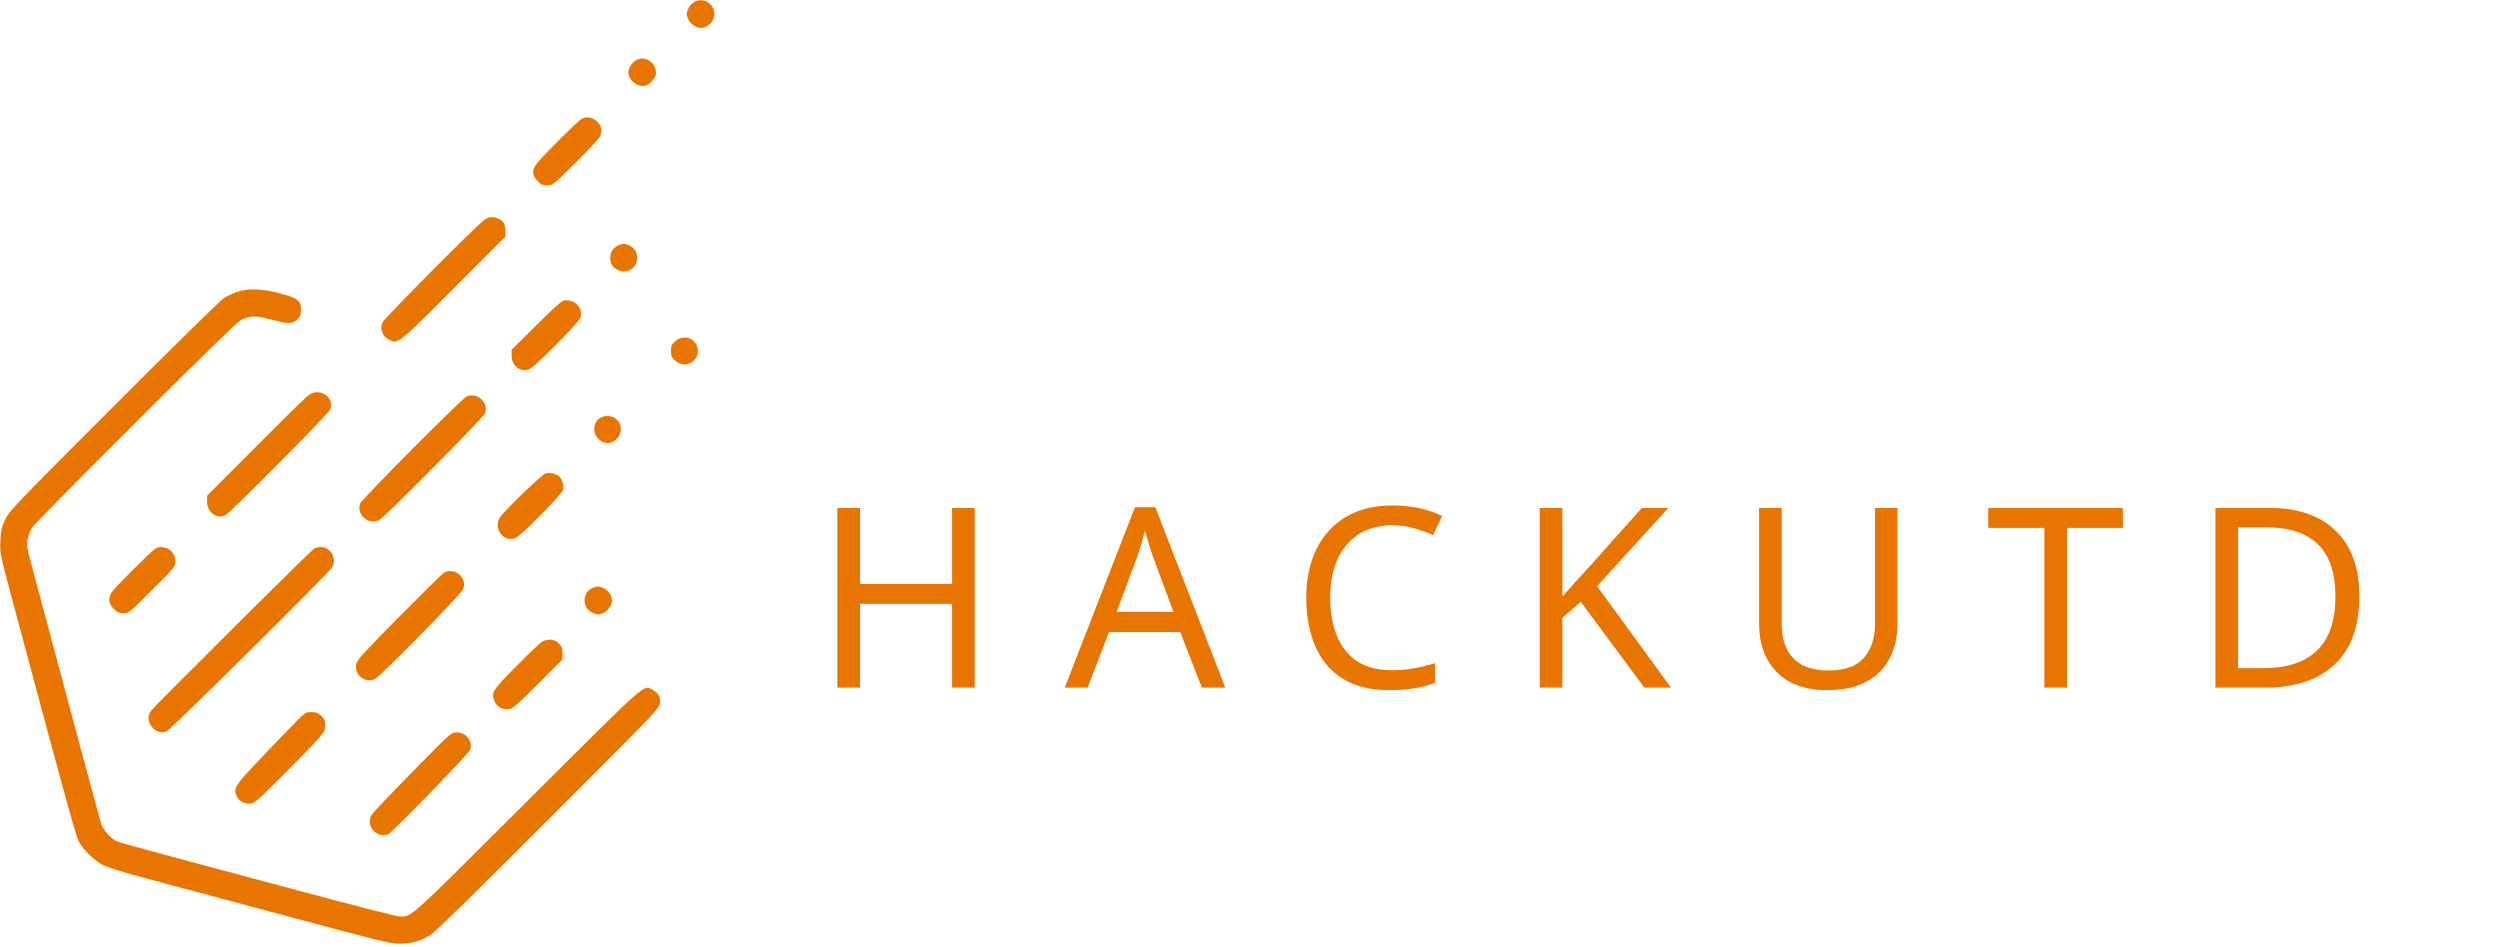
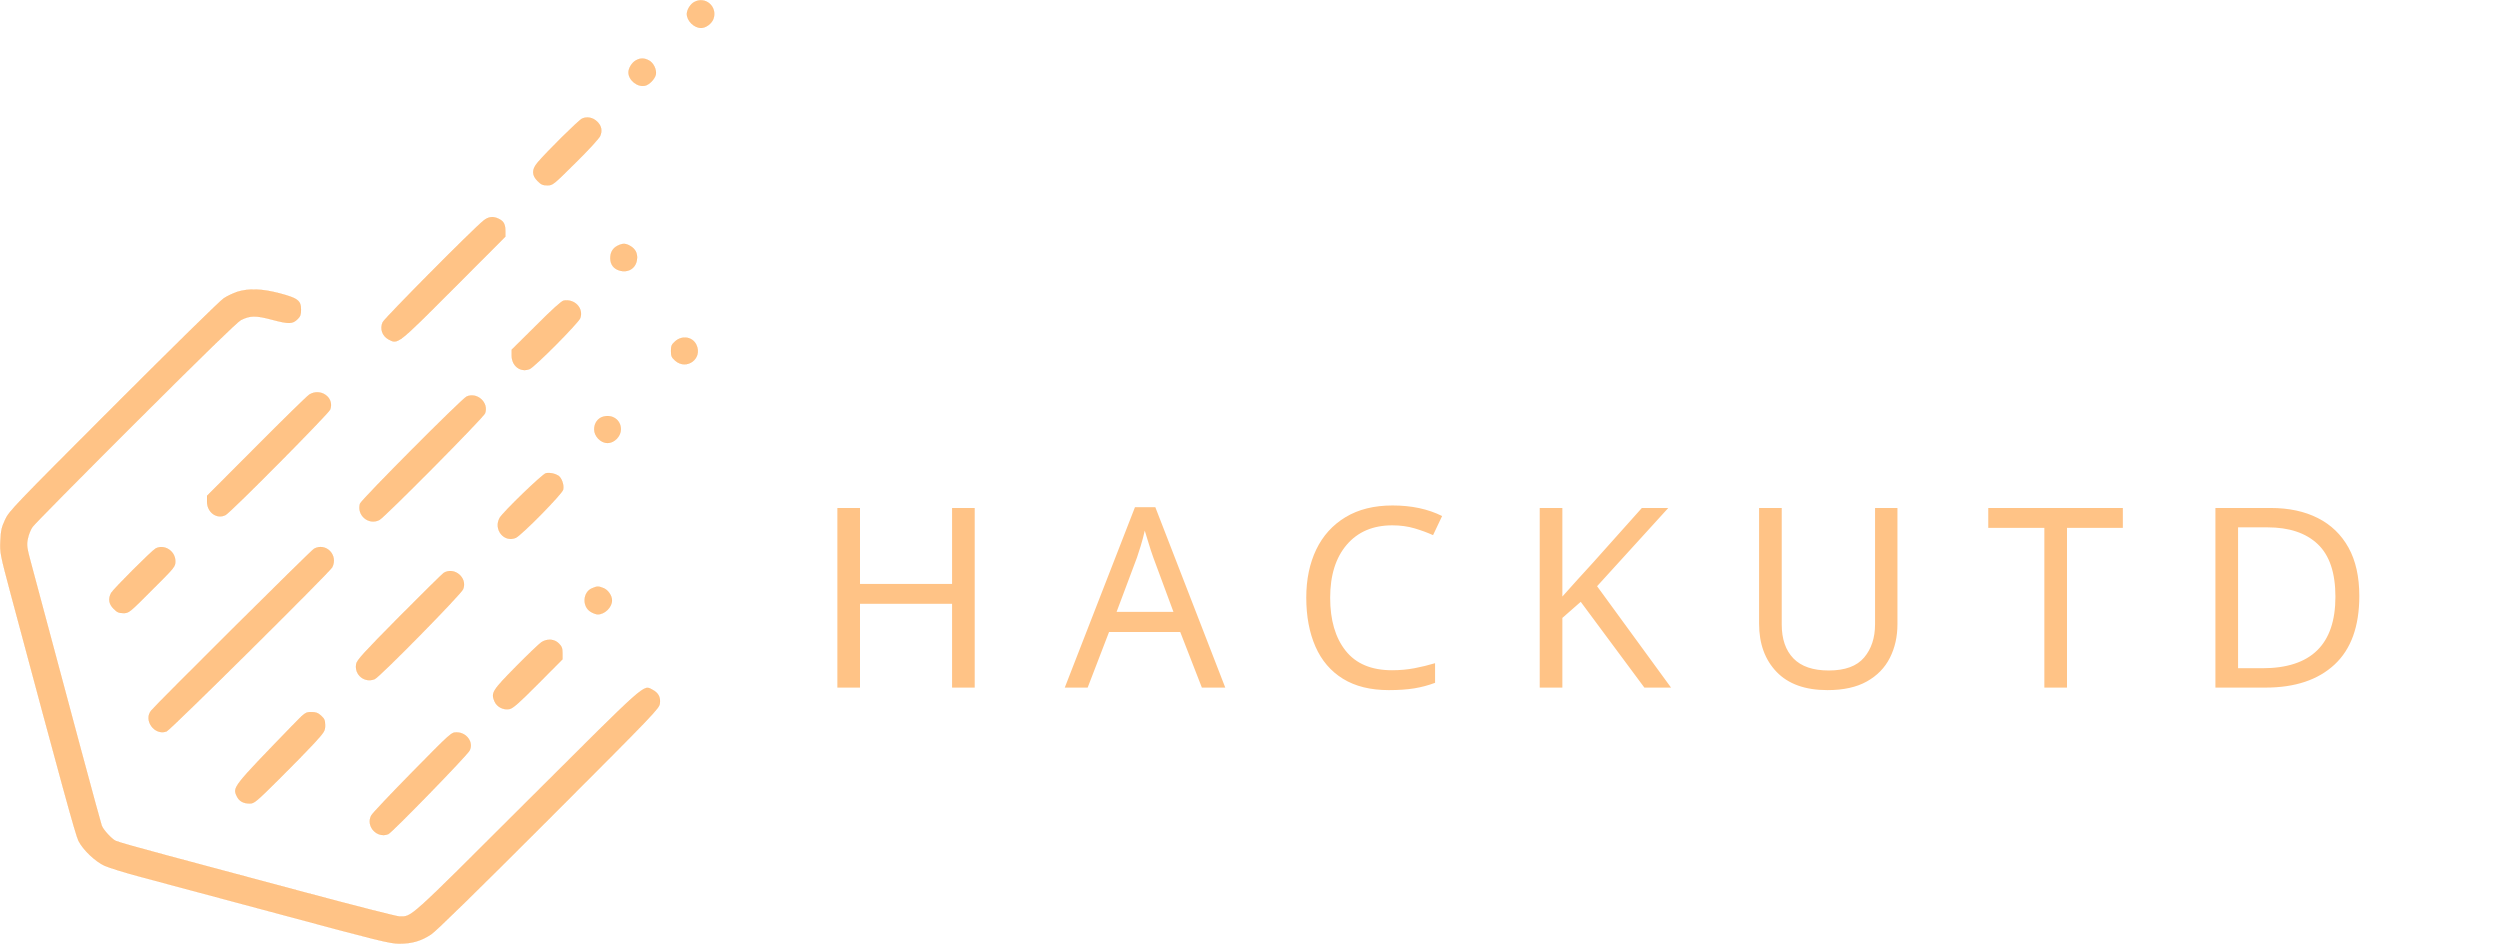
<svg xmlns="http://www.w3.org/2000/svg" width="100%" height="100%" viewBox="0 0 716 271" version="1.1" xml:space="preserve" style="fill-rule:evenodd;clip-rule:evenodd;">
  <g transform="matrix(1,0,0,1,-592.22,-755.538)">
    <g transform="matrix(1.38756,0,0,1.38756,32.3569,631.305)">
      <g id="g163" transform="matrix(0.0261994,0,0,-0.0261994,403.259,284.46)">
-         <path id="path72" d="M5478,7424C5448,7408 5420,7363 5420,7330C5420,7276 5477,7220 5532,7220C5570,7220 5617,7255 5630,7294C5661,7389 5565,7472 5478,7424Z" style="fill:rgb(232,117,0);fill-rule:nonzero;stroke:rgb(255,143,31);stroke-width:1px;" />
-         <path id="path74" d="M5018,6964C4988,6948 4960,6903 4960,6870C4960,6809 5030,6752 5090,6765C5123,6772 5166,6816 5175,6851C5184,6889 5157,6946 5121,6964C5084,6984 5053,6984 5018,6964Z" style="fill:rgb(232,117,0);fill-rule:nonzero;stroke:rgb(255,143,31);stroke-width:1px;" />
-         <path id="path76" d="M4595,6506C4567,6493 4314,6243 4242,6157C4198,6104 4198,6060 4244,6014C4272,5986 4285,5980 4321,5980C4363,5980 4367,5983 4543,6158C4642,6255 4729,6350 4737,6369C4755,6411 4747,6450 4712,6483C4678,6515 4634,6523 4595,6506Z" style="fill:rgb(232,117,0);fill-rule:nonzero;stroke:rgb(255,143,31);stroke-width:1px;" />
-         <path id="path78" d="M3818,5702C3737,5638 3040,4935 3024,4902C3000,4851 3020,4793 3070,4766C3144,4727 3137,4721 3583,5168L3990,5576L3990,5618C3990,5672 3978,5696 3940,5715C3896,5738 3857,5734 3818,5702Z" style="fill:rgb(232,117,0);fill-rule:nonzero;stroke:rgb(255,143,31);stroke-width:1px;" />
-         <path id="path80" d="M4874,5504C4836,5485 4816,5450 4817,5404C4818,5356 4843,5323 4889,5309C4956,5289 5016,5325 5026,5391C5034,5438 5017,5476 4978,5500C4939,5524 4916,5525 4874,5504Z" style="fill:rgb(232,117,0);fill-rule:nonzero;stroke:rgb(255,143,31);stroke-width:1px;" />
-         <path id="path82" d="M1878,5141C1846,5130 1799,5108 1773,5091C1746,5075 1355,4690 903,4238C115,3449 79,3412 49,3345C21,3286 16,3260 12,3179C8,3084 9,3079 94,2759C491,1275 605,859 627,816C664,744 757,655 832,620C867,604 996,564 1120,531C1244,498 1734,367 2210,239C2996,27 3082,6 3155,6C3254,6 3327,27 3405,79C3444,104 3776,430 4333,987C5160,1815 5202,1858 5207,1898C5214,1947 5195,1982 5149,2006C5075,2044 5123,2086 4160,1126C3210,178 3256,220 3155,220C3135,220 2798,306 2406,411C2015,516 1526,647 1320,702C1114,757 933,808 919,816C887,832 822,903 810,936C802,955 556,1868 264,2963C218,3133 217,3143 228,3197C234,3228 251,3270 265,3289C278,3309 644,3679 1077,4111C1613,4646 1879,4905 1907,4919C1980,4955 2023,4956 2154,4921C2285,4886 2314,4887 2354,4927C2375,4947 2380,4963 2380,5000C2380,5072 2355,5091 2212,5129C2072,5166 1968,5169 1878,5141Z" style="fill:rgb(232,117,0);fill-rule:nonzero;stroke:rgb(255,143,31);stroke-width:1px;" />
-         <path id="path84" d="M4450,5072C4434,5070 4355,4999 4233,4876L4040,4685L4040,4639C4040,4556 4111,4503 4182,4533C4224,4552 4565,4895 4580,4934C4608,5011 4536,5087 4450,5072Z" style="fill:rgb(232,117,0);fill-rule:nonzero;stroke:rgb(255,143,31);stroke-width:1px;" />
-         <path id="path86" d="M5328,4751C5300,4726 5295,4715 5295,4675C5295,4635 5300,4624 5328,4599C5417,4520 5546,4615 5495,4723C5465,4787 5383,4800 5328,4751Z" style="fill:rgb(232,117,0);fill-rule:nonzero;stroke:rgb(255,143,31);stroke-width:1px;" />
-         <path id="path88" d="M2445,4331C2429,4321 2241,4137 2028,3923L1640,3534L1640,3488C1640,3403 1718,3347 1786,3383C1830,3407 2597,4181 2610,4214C2645,4308 2533,4387 2445,4331Z" style="fill:rgb(232,117,0);fill-rule:nonzero;stroke:rgb(255,143,31);stroke-width:1px;" />
-         <path id="path90" d="M3685,4316C3646,4298 2854,3502 2845,3472C2818,3380 2914,3300 2998,3344C3041,3367 3818,4151 3830,4184C3861,4268 3767,4353 3685,4316Z" style="fill:rgb(232,117,0);fill-rule:nonzero;stroke:rgb(255,143,31);stroke-width:1px;" />
-         <path id="path92" d="M4763,4158C4719,4147 4690,4106 4690,4058C4690,4003 4741,3950 4795,3950C4849,3950 4900,4003 4900,4058C4900,4130 4835,4177 4763,4158Z" style="fill:rgb(232,117,0);fill-rule:nonzero;stroke:rgb(255,143,31);stroke-width:1px;" />
-         <path id="path94" d="M4310,3712C4283,3707 3967,3402 3944,3358C3896,3267 3981,3164 4072,3203C4117,3223 4436,3547 4445,3582C4454,3618 4434,3675 4407,3693C4379,3710 4342,3718 4310,3712Z" style="fill:rgb(232,117,0);fill-rule:nonzero;stroke:rgb(255,143,31);stroke-width:1px;" />
-         <path id="path110" d="M1235,3119C1204,3102 900,2798 884,2768C860,2722 866,2682 904,2644C932,2616 945,2610 981,2610C1024,2610 1027,2612 1207,2793C1388,2973 1390,2976 1390,3019C1390,3099 1303,3155 1235,3119Z" style="fill:rgb(232,117,0);fill-rule:nonzero;stroke:rgb(255,143,31);stroke-width:1px;" />
-         <path id="path112" d="M2483,3117C2460,3105 1234,1886 1199,1841C1138,1764 1228,1643 1321,1678C1352,1690 2605,2932 2626,2971C2675,3067 2576,3168 2483,3117Z" style="fill:rgb(232,117,0);fill-rule:nonzero;stroke:rgb(255,143,31);stroke-width:1px;" />
-         <path id="path114" d="M3505,2927C3494,2920 3336,2764 3153,2580C2871,2295 2821,2240 2815,2209C2799,2124 2881,2057 2961,2090C3001,2107 3638,2755 3657,2798C3694,2887 3588,2977 3505,2927Z" style="fill:rgb(232,117,0);fill-rule:nonzero;stroke:rgb(255,143,31);stroke-width:1px;" />
-         <path id="path116" d="M4672,2805C4600,2774 4594,2661 4663,2620C4681,2609 4705,2600 4718,2600C4773,2600 4830,2656 4830,2710C4830,2747 4800,2791 4765,2806C4723,2823 4714,2823 4672,2805Z" style="fill:rgb(232,117,0);fill-rule:nonzero;stroke:rgb(255,143,31);stroke-width:1px;" />
-         <path id="path118" d="M4275,2381C4259,2371 4168,2284 4074,2189C3888,2000 3876,1982 3904,1916C3923,1871 3973,1845 4022,1854C4049,1859 4094,1898 4248,2053L4440,2246L4440,2294C4440,2333 4435,2347 4411,2371C4376,2406 4321,2410 4275,2381Z" style="fill:rgb(232,117,0);fill-rule:nonzero;stroke:rgb(255,143,31);stroke-width:1px;" />
-         <path id="path120" d="M2310,1722C1841,1238 1841,1238 1874,1168C1893,1128 1925,1110 1977,1110C2011,1110 2027,1123 2203,1298C2307,1401 2432,1529 2481,1582C2566,1675 2570,1682 2570,1726C2570,1765 2565,1777 2539,1801C2514,1824 2499,1830 2462,1830C2416,1830 2414,1829 2310,1722Z" style="fill:rgb(232,117,0);fill-rule:nonzero;stroke:rgb(255,143,31);stroke-width:1px;" />
-         <path id="path122" d="M3257,1358C3088,1186 2942,1032 2934,1016C2888,932 2979,832 3068,869C3098,882 3687,1487 3708,1527C3742,1590 3685,1670 3607,1670C3565,1671 3564,1670 3257,1358Z" style="fill:rgb(232,117,0);fill-rule:nonzero;stroke:rgb(255,143,31);stroke-width:1px;" />
+         <path id="path72" d="M5478,7424C5448,7408 5420,7363 5420,7330C5420,7276 5477,7220 5532,7220C5570,7220 5617,7255 5630,7294C5661,7389 5565,7472 5478,7424Z" style="fill:rgb(255,195,134);fill-rule:nonzero;stroke:rgb(255,143,31);stroke-width:1px;" />
+         <path id="path74" d="M5018,6964C4988,6948 4960,6903 4960,6870C4960,6809 5030,6752 5090,6765C5123,6772 5166,6816 5175,6851C5184,6889 5157,6946 5121,6964C5084,6984 5053,6984 5018,6964Z" style="fill:rgb(255,195,134);fill-rule:nonzero;stroke:rgb(255,143,31);stroke-width:1px;" />
+         <path id="path76" d="M4595,6506C4567,6493 4314,6243 4242,6157C4198,6104 4198,6060 4244,6014C4272,5986 4285,5980 4321,5980C4363,5980 4367,5983 4543,6158C4642,6255 4729,6350 4737,6369C4755,6411 4747,6450 4712,6483C4678,6515 4634,6523 4595,6506Z" style="fill:rgb(255,195,134);fill-rule:nonzero;stroke:rgb(255,143,31);stroke-width:1px;" />
+         <path id="path78" d="M3818,5702C3737,5638 3040,4935 3024,4902C3000,4851 3020,4793 3070,4766C3144,4727 3137,4721 3583,5168L3990,5576L3990,5618C3990,5672 3978,5696 3940,5715C3896,5738 3857,5734 3818,5702Z" style="fill:rgb(255,195,134);fill-rule:nonzero;stroke:rgb(255,143,31);stroke-width:1px;" />
+         <path id="path80" d="M4874,5504C4836,5485 4816,5450 4817,5404C4818,5356 4843,5323 4889,5309C4956,5289 5016,5325 5026,5391C5034,5438 5017,5476 4978,5500C4939,5524 4916,5525 4874,5504Z" style="fill:rgb(255,195,134);fill-rule:nonzero;stroke:rgb(255,143,31);stroke-width:1px;" />
+         <path id="path82" d="M1878,5141C1846,5130 1799,5108 1773,5091C1746,5075 1355,4690 903,4238C115,3449 79,3412 49,3345C21,3286 16,3260 12,3179C8,3084 9,3079 94,2759C491,1275 605,859 627,816C664,744 757,655 832,620C867,604 996,564 1120,531C1244,498 1734,367 2210,239C2996,27 3082,6 3155,6C3254,6 3327,27 3405,79C3444,104 3776,430 4333,987C5160,1815 5202,1858 5207,1898C5214,1947 5195,1982 5149,2006C5075,2044 5123,2086 4160,1126C3210,178 3256,220 3155,220C3135,220 2798,306 2406,411C2015,516 1526,647 1320,702C1114,757 933,808 919,816C887,832 822,903 810,936C802,955 556,1868 264,2963C218,3133 217,3143 228,3197C234,3228 251,3270 265,3289C278,3309 644,3679 1077,4111C1613,4646 1879,4905 1907,4919C1980,4955 2023,4956 2154,4921C2285,4886 2314,4887 2354,4927C2375,4947 2380,4963 2380,5000C2380,5072 2355,5091 2212,5129C2072,5166 1968,5169 1878,5141Z" style="fill:rgb(255,195,134);fill-rule:nonzero;stroke:rgb(255,143,31);stroke-width:1px;" />
+         <path id="path84" d="M4450,5072C4434,5070 4355,4999 4233,4876L4040,4685L4040,4639C4040,4556 4111,4503 4182,4533C4224,4552 4565,4895 4580,4934C4608,5011 4536,5087 4450,5072Z" style="fill:rgb(255,195,134);fill-rule:nonzero;stroke:rgb(255,143,31);stroke-width:1px;" />
+         <path id="path86" d="M5328,4751C5300,4726 5295,4715 5295,4675C5295,4635 5300,4624 5328,4599C5417,4520 5546,4615 5495,4723C5465,4787 5383,4800 5328,4751Z" style="fill:rgb(255,195,134);fill-rule:nonzero;stroke:rgb(255,143,31);stroke-width:1px;" />
+         <path id="path88" d="M2445,4331C2429,4321 2241,4137 2028,3923L1640,3534L1640,3488C1640,3403 1718,3347 1786,3383C1830,3407 2597,4181 2610,4214C2645,4308 2533,4387 2445,4331Z" style="fill:rgb(255,195,134);fill-rule:nonzero;stroke:rgb(255,143,31);stroke-width:1px;" />
+         <path id="path90" d="M3685,4316C3646,4298 2854,3502 2845,3472C2818,3380 2914,3300 2998,3344C3041,3367 3818,4151 3830,4184C3861,4268 3767,4353 3685,4316Z" style="fill:rgb(255,195,134);fill-rule:nonzero;stroke:rgb(255,143,31);stroke-width:1px;" />
+         <path id="path92" d="M4763,4158C4719,4147 4690,4106 4690,4058C4690,4003 4741,3950 4795,3950C4849,3950 4900,4003 4900,4058C4900,4130 4835,4177 4763,4158Z" style="fill:rgb(255,195,134);fill-rule:nonzero;stroke:rgb(255,143,31);stroke-width:1px;" />
+         <path id="path94" d="M4310,3712C4283,3707 3967,3402 3944,3358C3896,3267 3981,3164 4072,3203C4117,3223 4436,3547 4445,3582C4454,3618 4434,3675 4407,3693C4379,3710 4342,3718 4310,3712Z" style="fill:rgb(255,195,134);fill-rule:nonzero;stroke:rgb(255,143,31);stroke-width:1px;" />
+         <path id="path110" d="M1235,3119C1204,3102 900,2798 884,2768C860,2722 866,2682 904,2644C932,2616 945,2610 981,2610C1024,2610 1027,2612 1207,2793C1388,2973 1390,2976 1390,3019C1390,3099 1303,3155 1235,3119Z" style="fill:rgb(255,195,134);fill-rule:nonzero;stroke:rgb(255,143,31);stroke-width:1px;" />
+         <path id="path112" d="M2483,3117C2460,3105 1234,1886 1199,1841C1138,1764 1228,1643 1321,1678C1352,1690 2605,2932 2626,2971C2675,3067 2576,3168 2483,3117Z" style="fill:rgb(255,195,134);fill-rule:nonzero;stroke:rgb(255,143,31);stroke-width:1px;" />
+         <path id="path114" d="M3505,2927C3494,2920 3336,2764 3153,2580C2871,2295 2821,2240 2815,2209C2799,2124 2881,2057 2961,2090C3001,2107 3638,2755 3657,2798C3694,2887 3588,2977 3505,2927Z" style="fill:rgb(255,195,134);fill-rule:nonzero;stroke:rgb(255,143,31);stroke-width:1px;" />
+         <path id="path116" d="M4672,2805C4600,2774 4594,2661 4663,2620C4681,2609 4705,2600 4718,2600C4773,2600 4830,2656 4830,2710C4830,2747 4800,2791 4765,2806C4723,2823 4714,2823 4672,2805Z" style="fill:rgb(255,195,134);fill-rule:nonzero;stroke:rgb(255,143,31);stroke-width:1px;" />
+         <path id="path118" d="M4275,2381C4259,2371 4168,2284 4074,2189C3888,2000 3876,1982 3904,1916C3923,1871 3973,1845 4022,1854C4049,1859 4094,1898 4248,2053L4440,2246L4440,2294C4440,2333 4435,2347 4411,2371C4376,2406 4321,2410 4275,2381Z" style="fill:rgb(255,195,134);fill-rule:nonzero;stroke:rgb(255,143,31);stroke-width:1px;" />
+         <path id="path120" d="M2310,1722C1841,1238 1841,1238 1874,1168C1893,1128 1925,1110 1977,1110C2011,1110 2027,1123 2203,1298C2307,1401 2432,1529 2481,1582C2566,1675 2570,1682 2570,1726C2570,1765 2565,1777 2539,1801C2514,1824 2499,1830 2462,1830C2416,1830 2414,1829 2310,1722Z" style="fill:rgb(255,195,134);fill-rule:nonzero;stroke:rgb(255,143,31);stroke-width:1px;" />
+         <path id="path122" d="M3257,1358C3088,1186 2942,1032 2934,1016C2888,932 2979,832 3068,869C3098,882 3687,1487 3708,1527C3742,1590 3685,1670 3607,1670C3565,1671 3564,1670 3257,1358Z" style="fill:rgb(255,195,134);fill-rule:nonzero;stroke:rgb(255,143,31);stroke-width:1px;" />
      </g>
      <g transform="matrix(0.0324525,0,0,0.0324525,571.286,231.457)">
        <g id="text870">
-           <text x="0px" y="0px" style="font-family:'Montserrat-Regular', 'Montserrat';font-size:1600px;fill:rgb(232,117,0);">H A C K U T D</text>
+           <text x="0px" y="0px" style="font-family:'Montserrat-Regular', 'Montserrat';font-size:1600px;fill:rgb(255,195,134);">H A C K U T D</text>
        </g>
      </g>
    </g>
  </g>
</svg>
